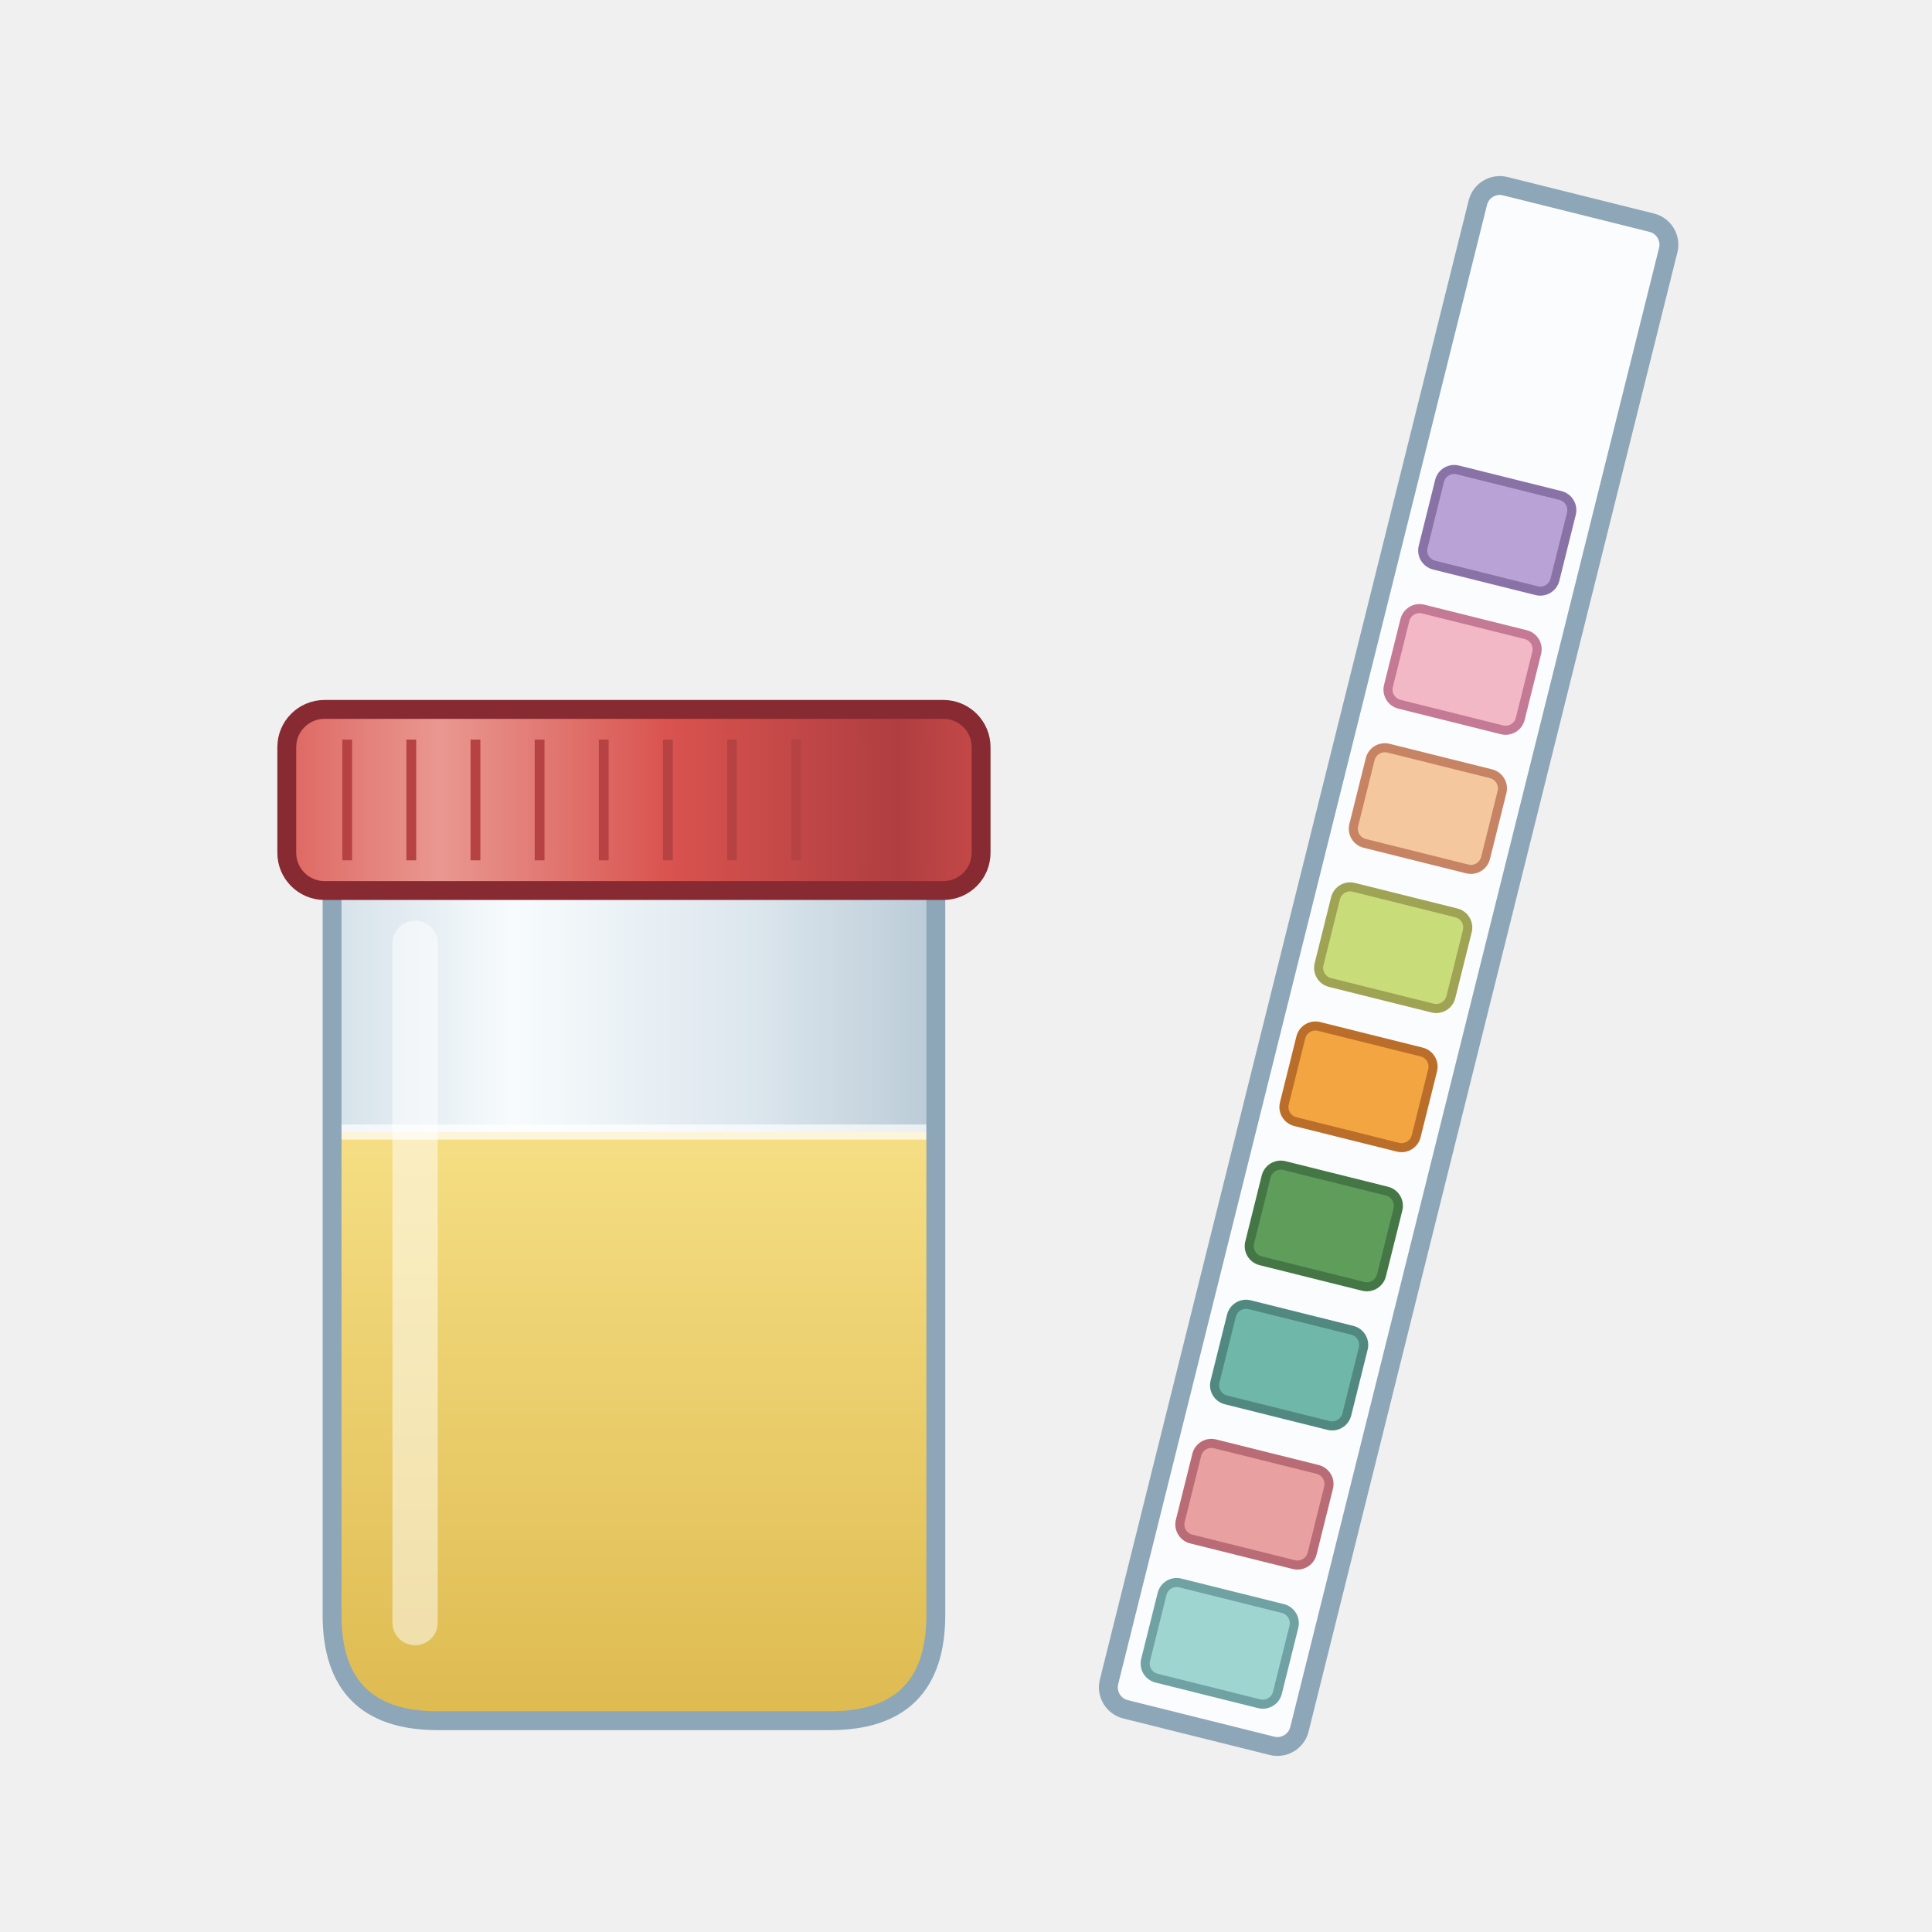
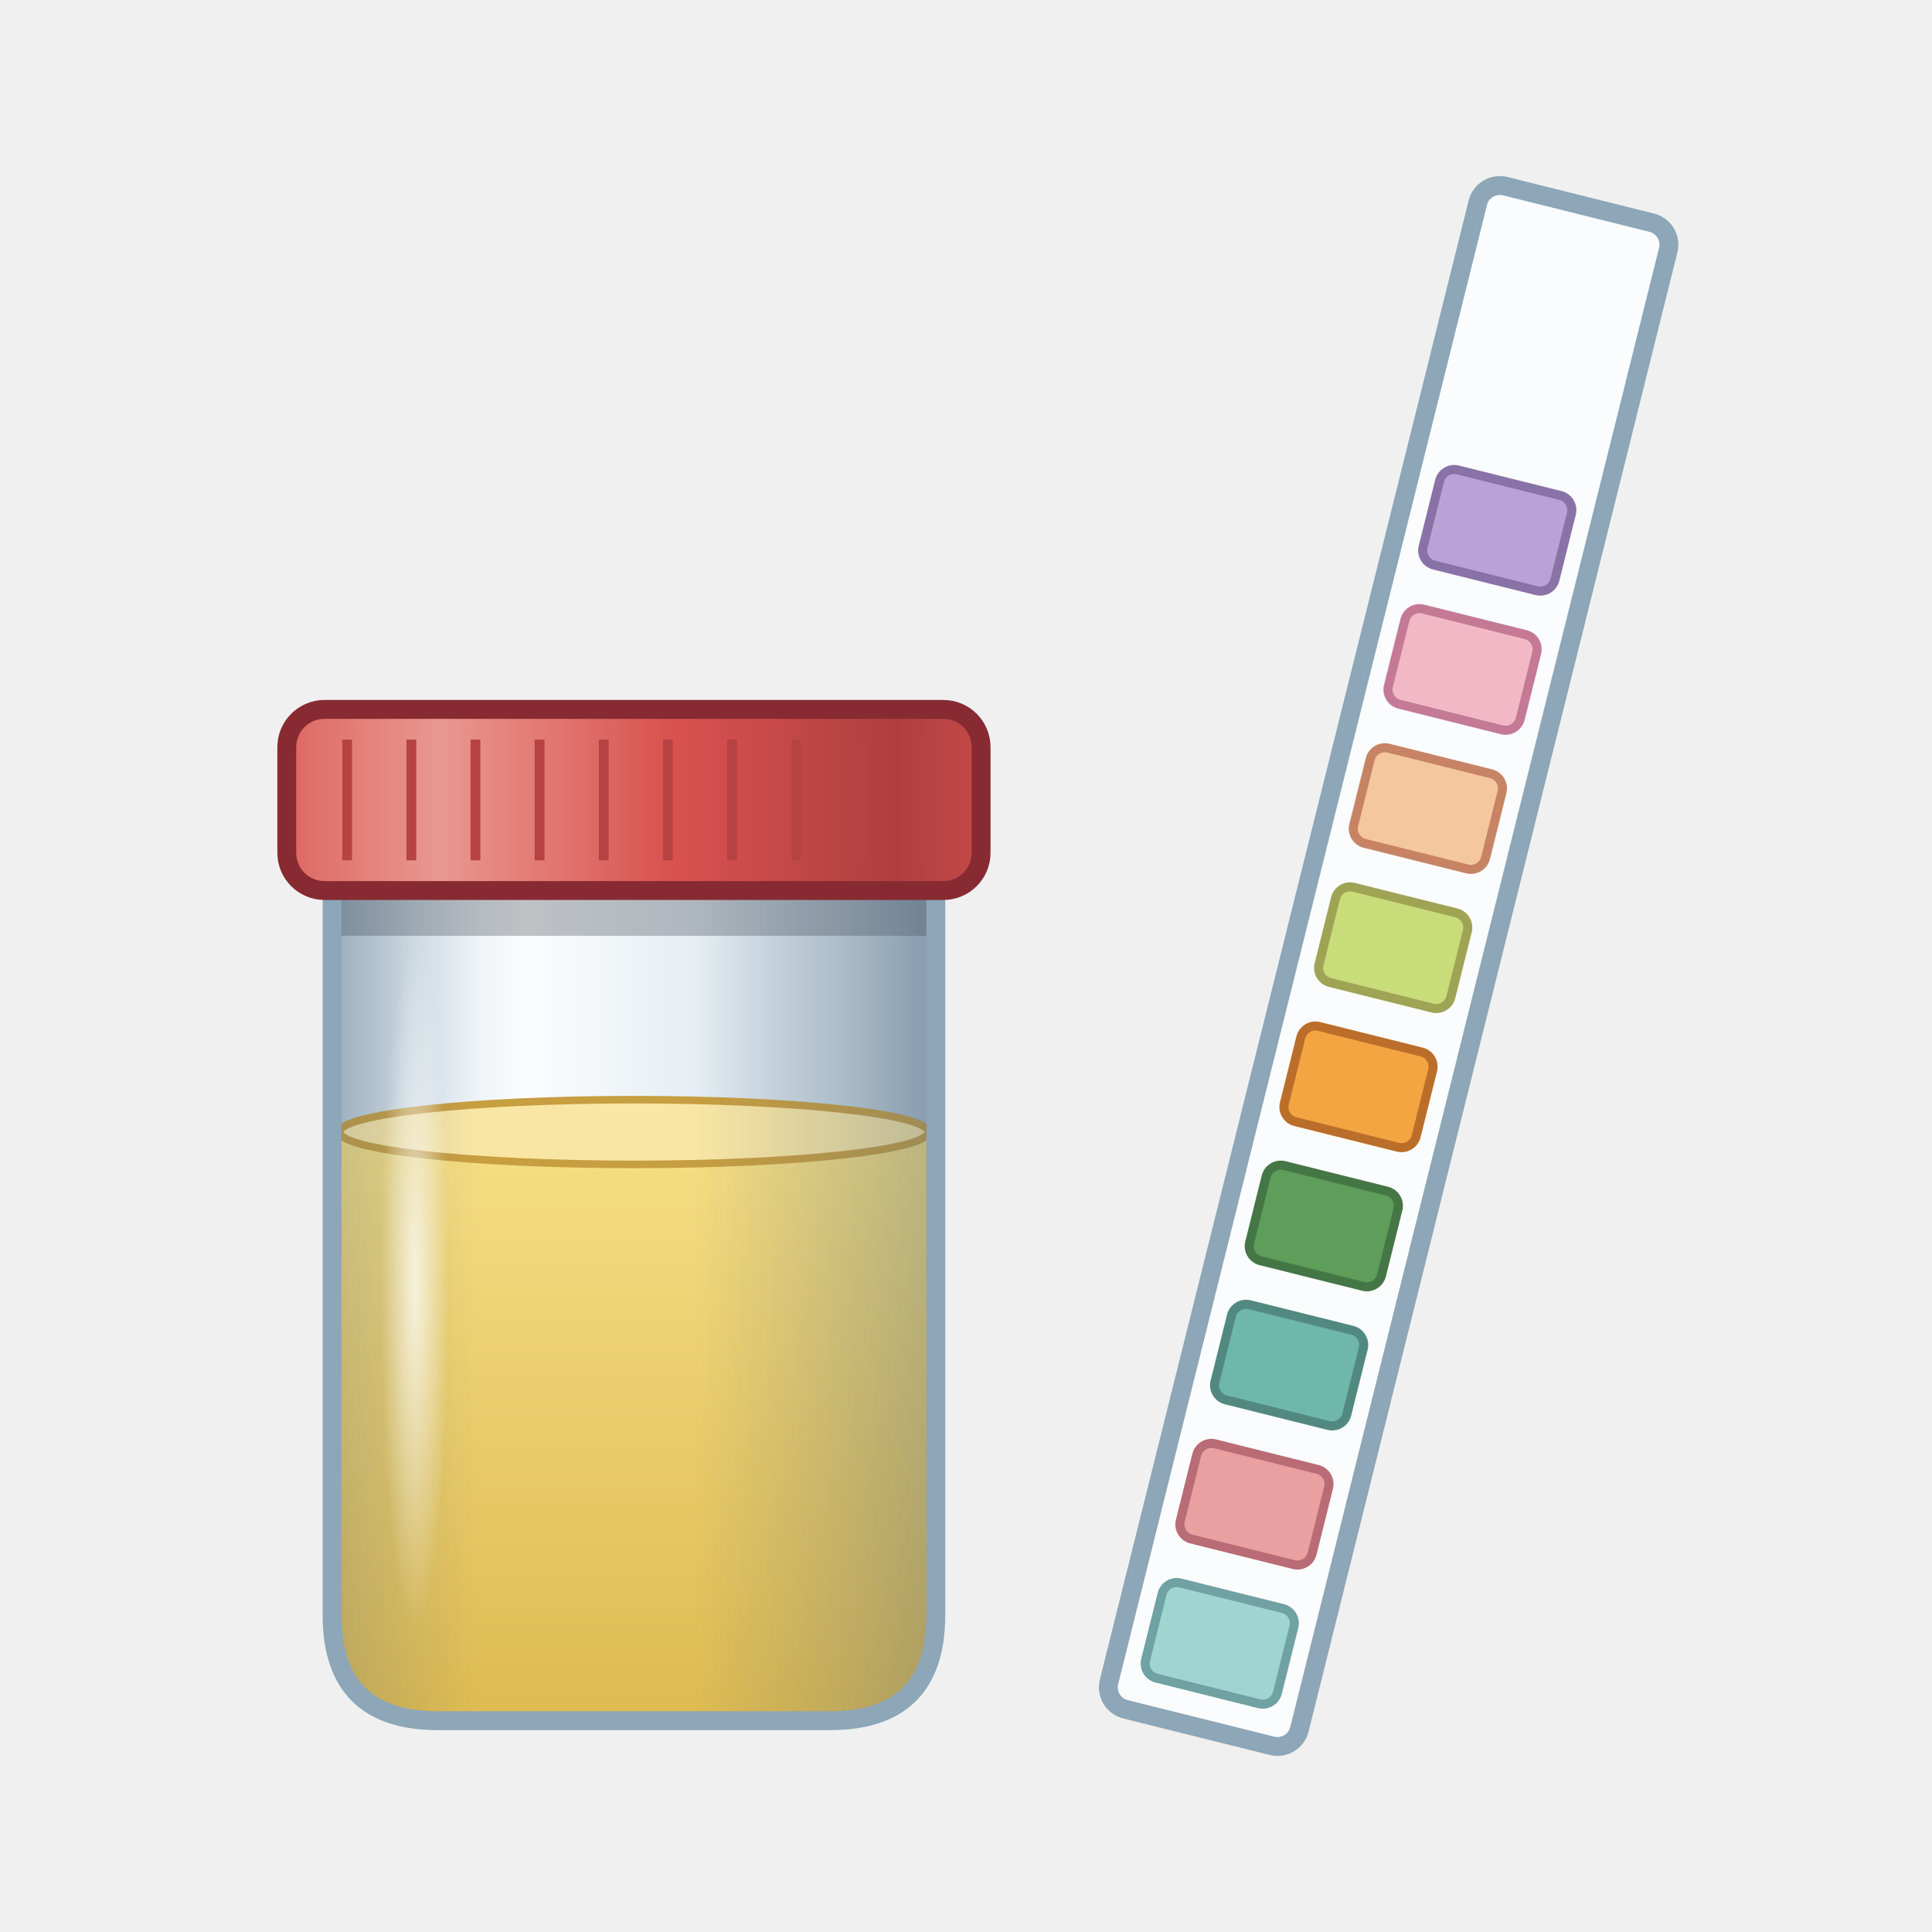
<svg xmlns="http://www.w3.org/2000/svg" viewBox="0 0 256 256" width="256" height="256" role="img" aria-labelledby="urine-dipstick-title">
  <defs>
    <clipPath id="urine-dipstick-clip">
      <path d="M44 116H124V214Q124 228 110 228H58Q44 228 44 214Z" />
    </clipPath>
    <linearGradient id="urine-dipstick-glass" x1="0" y1="0" x2="1" y2="0">
-       <stop offset="0" stop-color="#D5E1E9" />
-       <stop offset="0.3" stop-color="#F7FBFD" />
-       <stop offset="0.7" stop-color="#DCE6ED" />
-       <stop offset="1" stop-color="#BACBD7" />
+       <stop offset="0" stop-color="#B4C6D3" />
+       <stop offset="0.14" stop-color="#DDE8EF" />
+       <stop offset="0.32" stop-color="#FBFDFE" />
+       <stop offset="0.6" stop-color="#E6EEF4" />
+       <stop offset="0.86" stop-color="#C3D2DD" />
+       <stop offset="1" stop-color="#A3B7C7" />
    </linearGradient>
+     <linearGradient id="urine-dipstick-round" x1="0" y1="0" x2="1" y2="0">
+       <stop offset="0" stop-color="#52687C" stop-opacity="0.26" />
+       <stop offset="0.24" stop-color="#52687C" stop-opacity="0" />
+       <stop offset="0.6" stop-color="#52687C" stop-opacity="0" />
+       <stop offset="1" stop-color="#52687C" stop-opacity="0.36" />
+     </linearGradient>
+     <radialGradient id="urine-dipstick-sheen">
+       <stop offset="0" stop-color="#fff" stop-opacity="0.75" />
+       <stop offset="1" stop-color="#fff" stop-opacity="0" />
+     </radialGradient>
    <linearGradient id="urine-dipstick-lid" x1="0" y1="0" x2="1" y2="0">
      <stop offset="0" stop-color="#de6762" />
      <stop offset="0.22" stop-color="#e99891" />
      <stop offset="0.55" stop-color="#D9534F" />
      <stop offset="0.88" stop-color="#b03e41" />
      <stop offset="1" stop-color="#c54948" />
    </linearGradient>
    <linearGradient id="urine-dipstick-urine" x1="0" y1="0" x2="0" y2="1">
      <stop offset="0" stop-color="#f5de84" />
      <stop offset="1" stop-color="#ddb94e" />
    </linearGradient>
  </defs>
  <path d="M44 116H124V214Q124 228 110 228H58Q44 228 44 214Z" fill="url(#urine-dipstick-glass)" />
  <g clip-path="url(#urine-dipstick-clip)">
    <rect x="40" y="150" width="90" height="82" fill="url(#urine-dipstick-urine)" />
-     <line x1="40" y1="150" x2="128" y2="150" stroke="#fff" stroke-width="2" opacity="0.7" />
+     <ellipse cx="84" cy="150" rx="39" ry="4.29" fill="#f9e6a4" stroke="#c79e40" stroke-width="1" />
  </g>
-   <rect x="52" y="122" width="6" height="96" rx="3" fill="#fff" opacity="0.5" />
+   <rect x="44" y="118" width="80" height="6" fill="#212833" opacity="0.28" />
+   <path d="M44 116H124V214Q124 228 110 228H58Q44 228 44 214Z" fill="url(#urine-dipstick-round)" />
+   <ellipse cx="55" cy="170" rx="4.5" ry="46" transform="rotate(0 55 170)" fill="url(#urine-dipstick-sheen)" />
  <path d="M44 116H124V214Q124 228 110 228H58Q44 228 44 214Z" fill="none" stroke="#8DA6B8" stroke-width="2.5" stroke-linejoin="round" />
  <rect x="38" y="94" width="92" height="24" rx="5" fill="url(#urine-dipstick-lid)" stroke="#872a32" stroke-width="2.5" />
  <path d="M46 98V114M54.5 98V114M63 98V114M71.5 98V114M80 98V114M88.5 98V114M97 98V114M105.5 98V114M114 98V114M122.5 98V114" stroke="#b74243" stroke-width="1.3" />
  <g transform="translate(184 128) rotate(14)">
    <rect x="-13" y="-104" width="26" height="208" rx="3" fill="#FBFCFD" stroke="#8DA6B8" stroke-width="2.5" />
    <rect x="-9" y="-66" width="18" height="13" rx="2" fill="#B9A3D6" stroke="#8973a6" stroke-width="1.2" />
    <rect x="-9" y="-47" width="18" height="13" rx="2" fill="#F2B8C6" stroke="#c47995" stroke-width="1.2" />
    <rect x="-9" y="-28" width="18" height="13" rx="2" fill="#F5C79E" stroke="#c78465" stroke-width="1.2" />
    <rect x="-9" y="-9" width="18" height="13" rx="2" fill="#C9DC7A" stroke="#9fa354" stroke-width="1.2" />
    <rect x="-9" y="10" width="18" height="13" rx="2" fill="#F2A541" stroke="#bb6e29" stroke-width="1.2" />
    <rect x="-9" y="29" width="18" height="13" rx="2" fill="#5E9E5A" stroke="#457646" stroke-width="1.2" />
    <rect x="-9" y="48" width="18" height="13" rx="2" fill="#6FB7A8" stroke="#518981" stroke-width="1.2" />
    <rect x="-9" y="67" width="18" height="13" rx="2" fill="#E9A0A0" stroke="#b96c75" stroke-width="1.2" />
    <rect x="-9" y="86" width="18" height="13" rx="2" fill="#9FD5D1" stroke="#70a1a3" stroke-width="1.2" />
  </g>
</svg>
